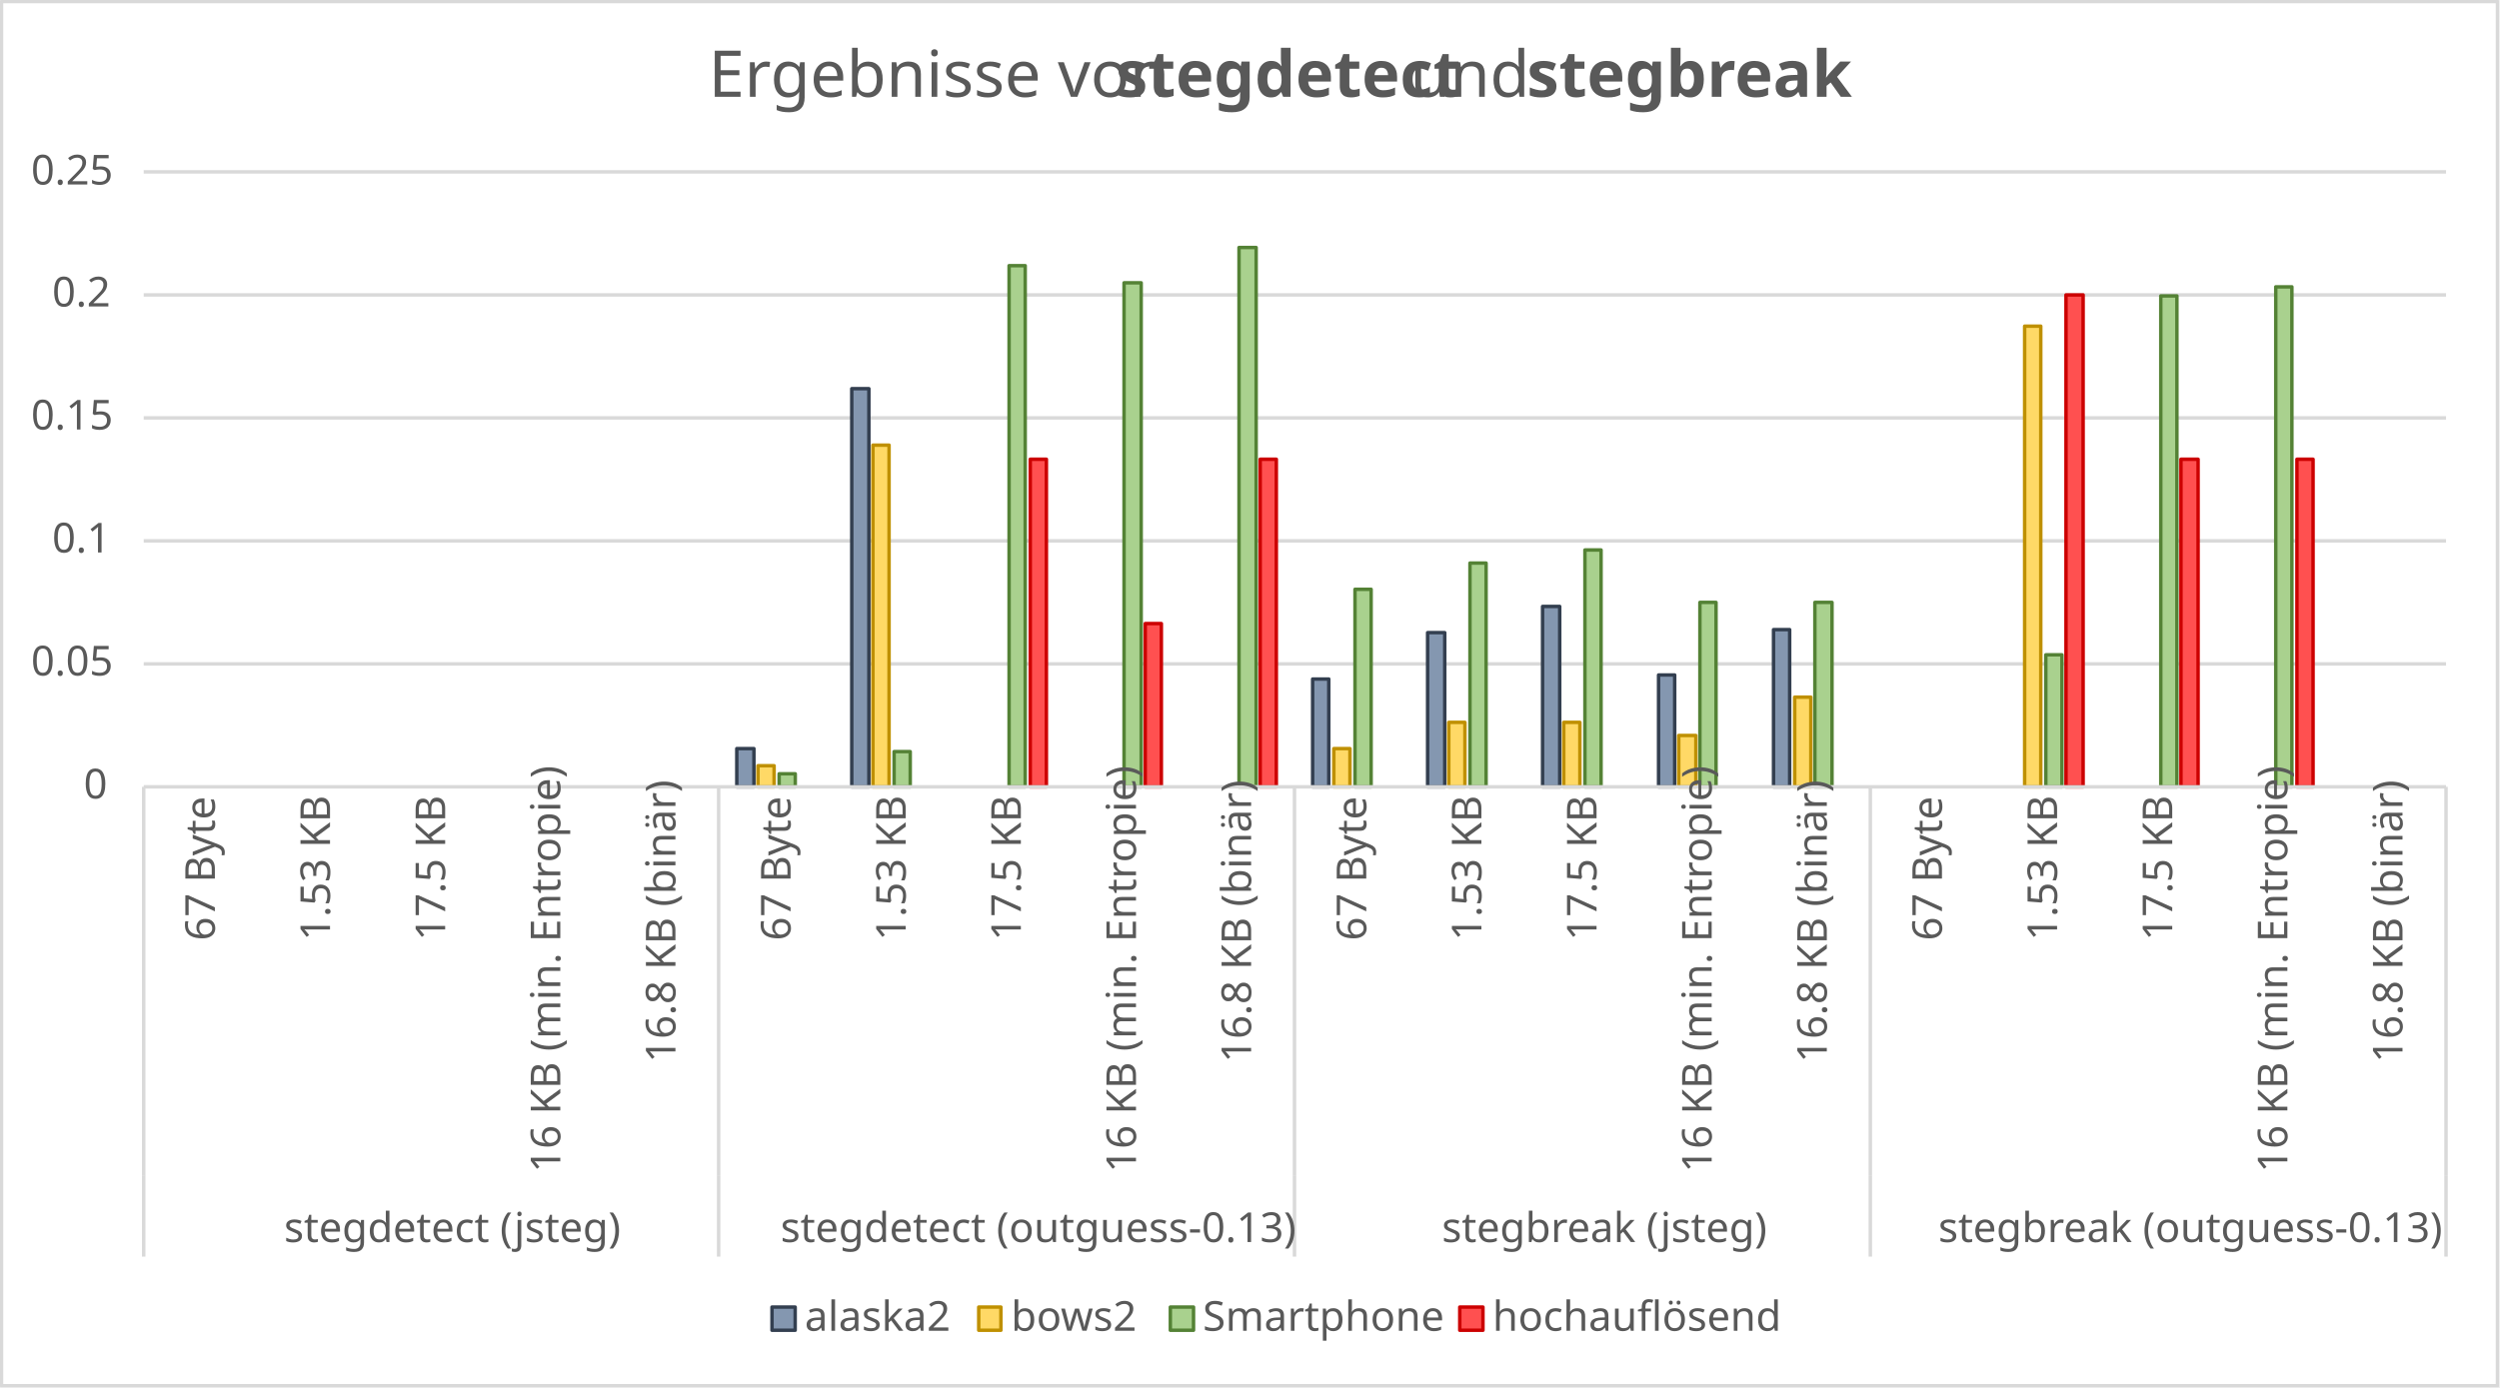
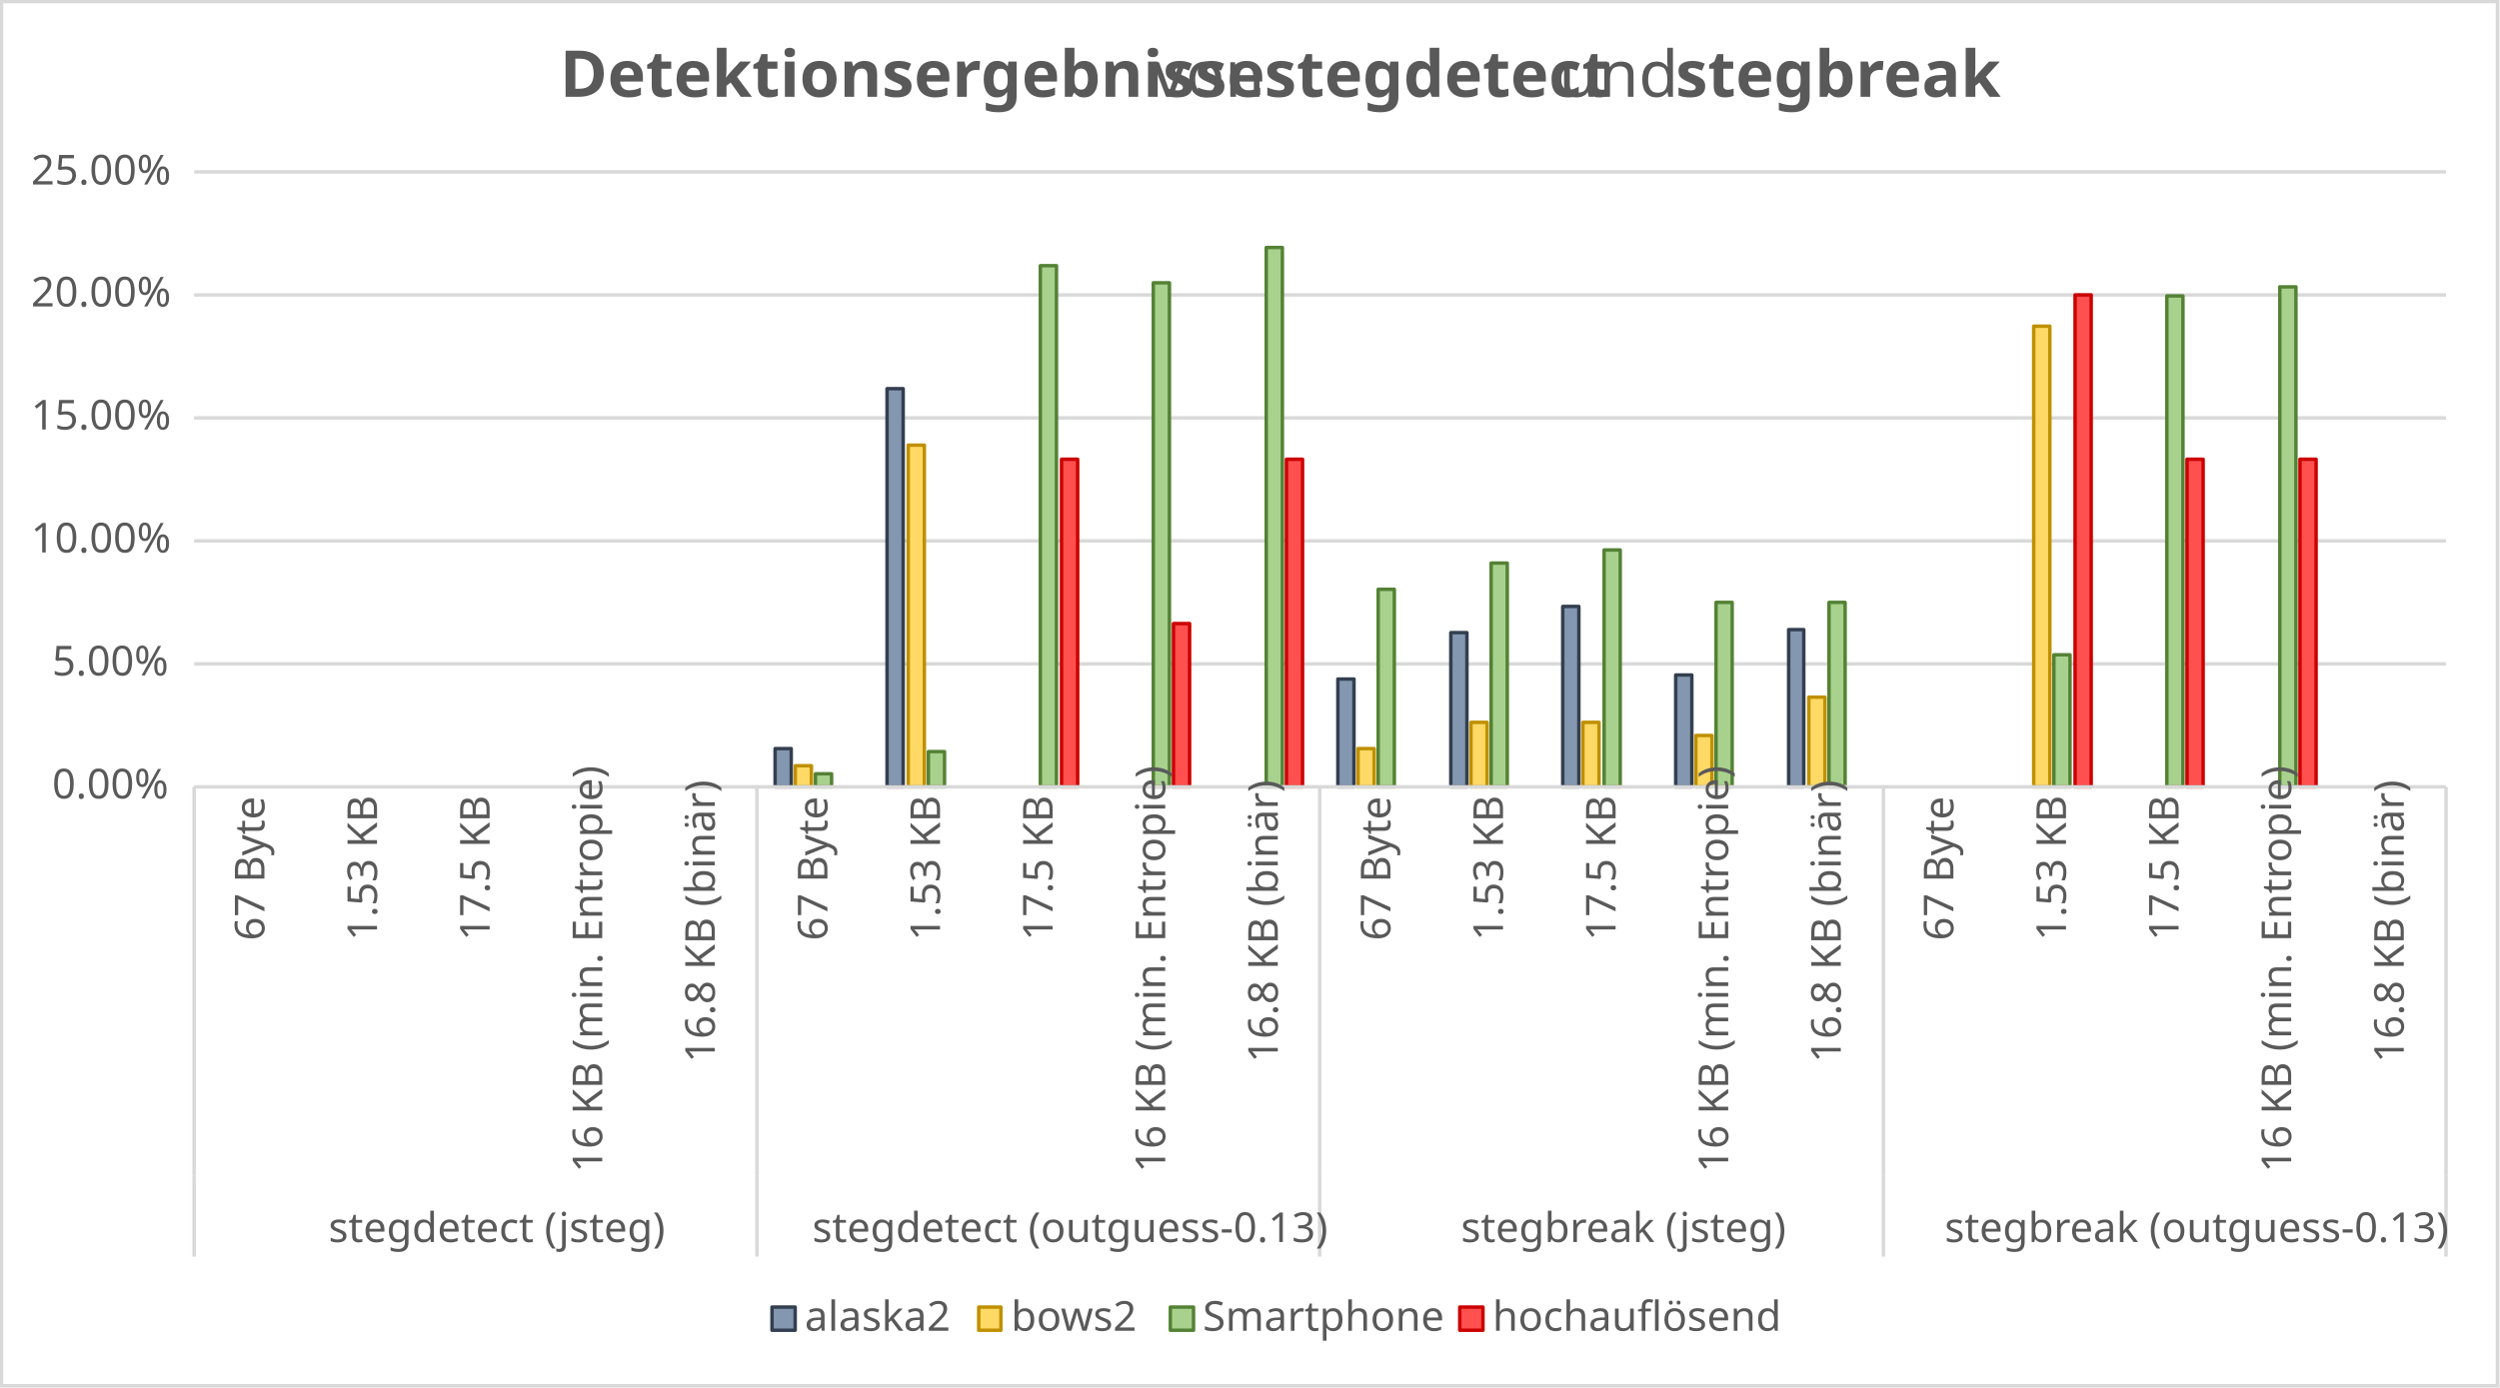
<svg xmlns="http://www.w3.org/2000/svg" width="2478" height="1376" xml:space="preserve" overflow="hidden">
  <defs>
    <clipPath id="clip0">
      <rect x="1924" y="207" width="2478" height="1376" />
    </clipPath>
    <clipPath id="clip1">
      <rect x="1925" y="207" width="2475" height="1374" />
    </clipPath>
    <clipPath id="clip2">
-       <rect x="2066" y="377" width="2287" height="613" />
+       <rect x="2116" y="377" width="2237" height="613" />
    </clipPath>
    <clipPath id="clip3">
-       <rect x="2066" y="377" width="2287" height="613" />
+       <rect x="2116" y="377" width="2237" height="613" />
    </clipPath>
    <clipPath id="clip4">
-       <rect x="2066" y="377" width="2287" height="613" />
+       <rect x="2116" y="377" width="2237" height="613" />
    </clipPath>
    <clipPath id="clip5">
-       <rect x="2066" y="377" width="2287" height="613" />
+       <rect x="2116" y="377" width="2237" height="613" />
    </clipPath>
    <clipPath id="clip6">
      <rect x="1925" y="207" width="2475" height="1374" />
    </clipPath>
    <clipPath id="clip7">
      <rect x="1925" y="207" width="2475" height="1374" />
    </clipPath>
    <clipPath id="clip8">
      <rect x="1925" y="207" width="2475" height="1374" />
    </clipPath>
    <clipPath id="clip9">
      <rect x="1925" y="207" width="2475" height="1374" />
    </clipPath>
    <clipPath id="clip10">
      <rect x="1925" y="207" width="2475" height="1374" />
    </clipPath>
    <clipPath id="clip11">
      <rect x="1925" y="207" width="2475" height="1374" />
    </clipPath>
    <clipPath id="clip12">
      <rect x="1925" y="207" width="2475" height="1374" />
    </clipPath>
    <clipPath id="clip13">
      <rect x="1925" y="207" width="2475" height="1374" />
    </clipPath>
    <clipPath id="clip14">
      <rect x="1925" y="207" width="2475" height="1374" />
    </clipPath>
    <clipPath id="clip15">
      <rect x="1925" y="207" width="2475" height="1374" />
    </clipPath>
    <clipPath id="clip16">
      <rect x="1925" y="207" width="2475" height="1374" />
    </clipPath>
    <clipPath id="clip17">
      <rect x="1925" y="207" width="2475" height="1374" />
    </clipPath>
    <clipPath id="clip18">
      <rect x="1925" y="207" width="2475" height="1374" />
    </clipPath>
    <clipPath id="clip19">
      <rect x="1925" y="207" width="2475" height="1374" />
    </clipPath>
    <clipPath id="clip20">
      <rect x="1925" y="207" width="2475" height="1374" />
    </clipPath>
    <clipPath id="clip21">
      <rect x="1925" y="207" width="2475" height="1374" />
    </clipPath>
    <clipPath id="clip22">
      <rect x="1925" y="207" width="2475" height="1374" />
    </clipPath>
    <clipPath id="clip23">
      <rect x="1925" y="207" width="2475" height="1374" />
    </clipPath>
    <clipPath id="clip24">
      <rect x="1925" y="207" width="2475" height="1374" />
    </clipPath>
    <clipPath id="clip25">
      <rect x="1925" y="207" width="2475" height="1374" />
    </clipPath>
    <clipPath id="clip26">
      <rect x="1925" y="207" width="2475" height="1374" />
    </clipPath>
    <clipPath id="clip27">
      <rect x="1925" y="207" width="2475" height="1374" />
    </clipPath>
    <clipPath id="clip28">
      <rect x="1925" y="207" width="2475" height="1374" />
    </clipPath>
    <clipPath id="clip29">
      <rect x="1925" y="207" width="2475" height="1374" />
    </clipPath>
    <clipPath id="clip30">
      <rect x="1925" y="207" width="2475" height="1374" />
    </clipPath>
    <clipPath id="clip31">
      <rect x="1925" y="207" width="2475" height="1374" />
    </clipPath>
    <clipPath id="clip32">
      <rect x="1925" y="207" width="2475" height="1374" />
    </clipPath>
    <clipPath id="clip33">
      <rect x="1925" y="207" width="2475" height="1374" />
    </clipPath>
    <clipPath id="clip34">
      <rect x="1925" y="207" width="2475" height="1374" />
    </clipPath>
    <clipPath id="clip35">
      <rect x="1925" y="207" width="2475" height="1374" />
    </clipPath>
    <clipPath id="clip36">
      <rect x="1925" y="207" width="2475" height="1374" />
    </clipPath>
    <clipPath id="clip37">
      <rect x="1925" y="207" width="2475" height="1374" />
    </clipPath>
    <clipPath id="clip38">
      <rect x="1925" y="207" width="2475" height="1374" />
    </clipPath>
    <clipPath id="clip39">
      <rect x="1925" y="207" width="2475" height="1374" />
    </clipPath>
    <clipPath id="clip40">
      <rect x="1925" y="207" width="2475" height="1374" />
    </clipPath>
    <clipPath id="clip41">
      <rect x="1925" y="207" width="2475" height="1374" />
    </clipPath>
    <clipPath id="clip42">
      <rect x="1925" y="207" width="2475" height="1374" />
    </clipPath>
    <clipPath id="clip43">
      <rect x="1925" y="207" width="2475" height="1374" />
    </clipPath>
    <clipPath id="clip44">
      <rect x="1925" y="207" width="2475" height="1374" />
    </clipPath>
    <clipPath id="clip45">
      <rect x="1925" y="207" width="2475" height="1374" />
    </clipPath>
    <clipPath id="clip46">
      <rect x="1925" y="207" width="2475" height="1374" />
    </clipPath>
    <clipPath id="clip47">
      <rect x="1925" y="207" width="2475" height="1374" />
    </clipPath>
    <clipPath id="clip48">
      <rect x="1925" y="207" width="2475" height="1374" />
    </clipPath>
    <clipPath id="clip49">
      <rect x="1925" y="207" width="2475" height="1374" />
    </clipPath>
    <clipPath id="clip50">
+       <rect x="1925" y="207" width="2475" height="1374" />
+     </clipPath>
+     <clipPath id="clip51">
      <rect x="1925" y="207" width="2475" height="1374" />
    </clipPath>
  </defs>
  <g clip-path="url(#clip0)" transform="translate(-1924 -207)">
    <rect x="1925" y="208" width="2475" height="1373" fill="#FFFFFF" />
    <g clip-path="url(#clip1)">
-       <path d="M2066.5 865.529 4349.5 865.529M2066.5 743.525 4349.5 743.525M2066.5 621.521 4349.5 621.521M2066.5 499.517 4349.5 499.517M2066.5 377.5 4349.5 377.5" stroke="#D9D9D9" stroke-width="3.438" stroke-linejoin="round" stroke-miterlimit="10" fill="none" />
+       <path d="M2116.5 865.529 4349.5 865.529M2116.5 743.525 4349.5 743.525M2116.5 621.521 4349.5 621.521M2116.5 499.517 4349.5 499.517M2116.5 377.5 4349.5 377.5" stroke="#D9D9D9" stroke-width="3.438" stroke-linejoin="round" stroke-miterlimit="10" fill="none" />
    </g>
    <g clip-path="url(#clip2)">
-       <path d="M2654.59 949.531 2671.59 949.531 2671.59 987.5 2654.59 987.5ZM2768.59 592.52 2785.59 592.52 2785.59 987.5 2768.59 987.5ZM3225.61 880.529 3241.61 880.529 3241.61 987.5 3225.61 987.5ZM3339.61 834.528 3356.61 834.528 3356.61 987.5 3339.61 987.5ZM3453.61 808.527 3470.61 808.527 3470.61 987.5 3453.61 987.5ZM3568.62 876.529 3584.62 876.529 3584.62 987.5 3568.62 987.5ZM3682.62 831.527 3698.62 831.527 3698.62 987.5 3682.62 987.5Z" stroke="#333F50" stroke-width="3.438" stroke-linejoin="round" stroke-miterlimit="10" fill="#8497B0" />
+       <path d="M2692.59 949.531 2708.59 949.531 2708.59 987.5 2692.59 987.5ZM2803.59 592.52 2819.59 592.52 2819.59 987.5 2803.59 987.5ZM3250.61 880.529 3266.61 880.529 3266.61 987.5 3250.61 987.5ZM3362.61 834.528 3378.61 834.528 3378.61 987.5 3362.61 987.5ZM3473.61 808.527 3489.61 808.527 3489.61 987.5 3473.61 987.5ZM3585.62 876.529 3601.62 876.529 3601.62 987.5 3585.62 987.5ZM3697.62 831.527 3712.62 831.527 3712.62 987.5 3697.62 987.5Z" stroke="#333F50" stroke-width="3.438" stroke-linejoin="round" stroke-miterlimit="10" fill="#8497B0" />
    </g>
    <g clip-path="url(#clip3)">
-       <path d="M2675.59 966.532 2691.59 966.532 2691.59 987.5 2675.59 987.5ZM2789.59 648.521 2805.59 648.521 2805.59 987.5 2789.59 987.5ZM3246.61 949.531 3262.61 949.531 3262.61 987.5 3246.61 987.5ZM3360.61 923.53 3376.61 923.53 3376.61 987.5 3360.61 987.5ZM3474.61 923.53 3490.61 923.53 3490.61 987.5 3474.61 987.5ZM3588.62 936.531 3605.62 936.531 3605.62 987.5 3588.62 987.5ZM3703.62 898.53 3719.62 898.53 3719.62 987.5 3703.62 987.5ZM3931.63 530.518 3947.63 530.518 3947.63 987.5 3931.63 987.5Z" stroke="#BF9000" stroke-width="3.438" stroke-linejoin="round" stroke-miterlimit="10" fill="#FFD966" />
+       <path d="M2712.59 966.532 2728.59 966.532 2728.59 987.5 2712.59 987.5ZM2824.59 648.521 2840.59 648.521 2840.59 987.5 2824.59 987.5ZM3270.61 949.531 3286.61 949.531 3286.61 987.5 3270.61 987.5ZM3382.61 923.53 3398.61 923.53 3398.61 987.5 3382.61 987.5ZM3493.61 923.53 3509.62 923.53 3509.62 987.5 3493.61 987.5ZM3605.62 936.531 3621.62 936.531 3621.62 987.5 3605.62 987.5ZM3717.62 898.53 3733.62 898.53 3733.62 987.5 3717.62 987.5ZM3940.63 530.518 3956.63 530.518 3956.63 987.5 3940.63 987.5Z" stroke="#BF9000" stroke-width="3.438" stroke-linejoin="round" stroke-miterlimit="10" fill="#FFD966" />
    </g>
    <g clip-path="url(#clip4)">
-       <path d="M2696.59 974.532 2712.59 974.532 2712.59 987.5 2696.59 987.5ZM2810.59 952.531 2826.59 952.531 2826.59 987.5 2810.59 987.5ZM2924.6 470.516 2940.6 470.516 2940.6 987.5 2924.6 987.5ZM3038.6 487.516 3055.6 487.516 3055.6 987.5 3038.6 987.5ZM3152.6 452.515 3169.6 452.515 3169.6 987.5 3152.6 987.5ZM3267.61 791.526 3283.61 791.526 3283.61 987.5 3267.61 987.5ZM3381.61 765.525 3397.61 765.525 3397.61 987.5 3381.61 987.5ZM3495.61 752.525 3511.62 752.525 3511.62 987.5 3495.61 987.5ZM3609.62 804.527 3625.62 804.527 3625.62 987.5 3609.62 987.5ZM3723.62 804.527 3740.62 804.527 3740.62 987.5 3723.62 987.5ZM3952.63 856.528 3968.63 856.528 3968.63 987.5 3952.63 987.5ZM4066.63 500.517 4082.63 500.517 4082.63 987.5 4066.63 987.5ZM4180.64 491.516 4196.64 491.516 4196.64 987.5 4180.64 987.5Z" stroke="#548235" stroke-width="3.438" stroke-linejoin="round" stroke-miterlimit="10" fill="#A9D18E" />
+       <path d="M2732.59 974.532 2748.59 974.532 2748.59 987.5 2732.59 987.5ZM2844.59 952.531 2860.59 952.531 2860.59 987.5 2844.59 987.5ZM2955.6 470.516 2971.6 470.516 2971.6 987.5 2955.6 987.5ZM3067.6 487.516 3083.6 487.516 3083.6 987.5 3067.6 987.5ZM3179.6 452.515 3195.6 452.515 3195.6 987.5 3179.6 987.5ZM3290.61 791.526 3306.61 791.526 3306.61 987.5 3290.61 987.5ZM3402.61 765.525 3418.61 765.525 3418.61 987.5 3402.61 987.5ZM3514.62 752.525 3530.62 752.525 3530.62 987.5 3514.62 987.5ZM3625.62 804.527 3641.62 804.527 3641.62 987.5 3625.62 987.5ZM3737.62 804.527 3753.62 804.527 3753.62 987.5 3737.62 987.5ZM3960.63 856.528 3976.63 856.528 3976.63 987.5 3960.63 987.5ZM4072.63 500.517 4088.63 500.517 4088.63 987.5 4072.63 987.5ZM4184.64 491.516 4200.64 491.516 4200.64 987.5 4184.64 987.5Z" stroke="#548235" stroke-width="3.438" stroke-linejoin="round" stroke-miterlimit="10" fill="#A9D18E" />
    </g>
    <g clip-path="url(#clip5)">
-       <path d="M2945.6 662.522 2961.6 662.522 2961.6 987.5 2945.6 987.5ZM3059.6 825.527 3075.6 825.527 3075.6 987.5 3059.6 987.5ZM3173.6 662.522 3189.6 662.522 3189.6 987.5 3173.6 987.5ZM3972.63 499.517 3989.63 499.517 3989.63 987.5 3972.63 987.5ZM4086.63 662.522 4103.63 662.522 4103.63 987.5 4086.63 987.5ZM4201.64 662.522 4217.64 662.522 4217.64 987.5 4201.64 987.5Z" stroke="#CC0000" stroke-width="3.438" stroke-linejoin="round" stroke-miterlimit="10" fill="#FF5050" />
+       <path d="M2976.6 662.522 2992.6 662.522 2992.6 987.5 2976.6 987.5ZM3087.6 825.527 3103.6 825.527 3103.6 987.5 3087.6 987.5ZM3199.61 662.522 3215.61 662.522 3215.61 987.5 3199.61 987.5ZM3981.63 499.517 3997.63 499.517 3997.63 987.5 3981.63 987.5ZM4092.63 662.522 4108.63 662.522 4108.63 987.5 4092.63 987.5ZM4204.64 662.522 4220.64 662.522 4220.64 987.5 4204.64 987.5Z" stroke="#CC0000" stroke-width="3.438" stroke-linejoin="round" stroke-miterlimit="10" fill="#FF5050" />
    </g>
    <g clip-path="url(#clip6)">
-       <path d="M2066.5 987.5 4349.5 987.5" stroke="#D9D9D9" stroke-width="3.438" stroke-linejoin="round" stroke-miterlimit="10" fill="none" fill-rule="evenodd" />
+       <path d="M2116.5 987.5 4349.5 987.5" stroke="#D9D9D9" stroke-width="3.438" stroke-linejoin="round" stroke-miterlimit="10" fill="none" fill-rule="evenodd" />
    </g>
    <g clip-path="url(#clip7)">
-       <path d="M2066.5 987.5 2066.5 1373.5M2636.59 987.5 2636.59 1373.5M3207.61 987.5 3207.61 1373.5M3778.62 987.5 3778.62 1373.5M4349.5 987.5 4349.5 1373.5" stroke="#D9D9D9" stroke-width="3.438" stroke-linejoin="round" stroke-miterlimit="10" fill="none" />
+       <path d="M2116.5 987.5 2116.5 1373.5M2674.59 987.5 2674.59 1373.5M3232.61 987.5 3232.61 1373.5M3791.62 987.5 3791.62 1373.5M4349.5 987.5 4349.5 1373.5" stroke="#D9D9D9" stroke-width="3.438" stroke-linejoin="round" stroke-miterlimit="10" fill="none" />
    </g>
    <g clip-path="url(#clip8)">
-       <path d="M2066.5 1373.5 2066.5 1453.5M2636.59 1373.5 2636.59 1453.5M3207.61 1373.5 3207.61 1453.5M3778.62 1373.5 3778.62 1453.5M4349.5 1373.5 4349.5 1453.5" stroke="#D9D9D9" stroke-width="3.438" stroke-linejoin="round" stroke-miterlimit="10" fill="none" />
+       <path d="M2116.5 1373.5 2116.5 1453.5M2674.59 1373.5 2674.59 1453.5M3232.61 1373.5 3232.61 1453.5M3791.62 1373.5 3791.62 1453.5M4349.5 1373.5 4349.5 1453.5" stroke="#D9D9D9" stroke-width="3.438" stroke-linejoin="round" stroke-miterlimit="10" fill="none" />
    </g>
    <g clip-path="url(#clip9)">
-       <text fill="#595959" font-family="Calibri,Calibri_MSFontService,sans-serif" font-weight="400" font-size="41" transform="matrix(1 0 0 1 2007 999)">0</text>
+       <text fill="#595959" font-family="Calibri,Calibri_MSFontService,sans-serif" font-weight="400" font-size="41" transform="matrix(1 0 0 1 1975.69 999)">0.00%</text>
    </g>
    <g clip-path="url(#clip10)">
-       <text fill="#595959" font-family="Calibri,Calibri_MSFontService,sans-serif" font-weight="400" font-size="41" transform="matrix(1 0 0 1 1954.79 877)">0.05</text>
+       <text fill="#595959" font-family="Calibri,Calibri_MSFontService,sans-serif" font-weight="400" font-size="41" transform="matrix(1 0 0 1 1975.69 877)">5.00%</text>
    </g>
    <g clip-path="url(#clip11)">
-       <text fill="#595959" font-family="Calibri,Calibri_MSFontService,sans-serif" font-weight="400" font-size="41" transform="matrix(1 0 0 1 1975.69 755)">0.1</text>
+       <text fill="#595959" font-family="Calibri,Calibri_MSFontService,sans-serif" font-weight="400" font-size="41" transform="matrix(1 0 0 1 1954.79 755)">10.00%</text>
    </g>
    <g clip-path="url(#clip12)">
-       <text fill="#595959" font-family="Calibri,Calibri_MSFontService,sans-serif" font-weight="400" font-size="41" transform="matrix(1 0 0 1 1954.79 633)">0.15</text>
+       <text fill="#595959" font-family="Calibri,Calibri_MSFontService,sans-serif" font-weight="400" font-size="41" transform="matrix(1 0 0 1 1954.79 633)">15.00%</text>
    </g>
    <g clip-path="url(#clip13)">
-       <text fill="#595959" font-family="Calibri,Calibri_MSFontService,sans-serif" font-weight="400" font-size="41" transform="matrix(1 0 0 1 1975.69 511)">0.2</text>
+       <text fill="#595959" font-family="Calibri,Calibri_MSFontService,sans-serif" font-weight="400" font-size="41" transform="matrix(1 0 0 1 1954.79 511)">20.00%</text>
    </g>
    <g clip-path="url(#clip14)">
-       <text fill="#595959" font-family="Calibri,Calibri_MSFontService,sans-serif" font-weight="400" font-size="41" transform="matrix(1 0 0 1 1954.79 390)">0.25</text>
+       <text fill="#595959" font-family="Calibri,Calibri_MSFontService,sans-serif" font-weight="400" font-size="41" transform="matrix(1 0 0 1 1954.79 390)">25.00%</text>
    </g>
    <g clip-path="url(#clip15)">
-       <text fill="#595959" font-family="Calibri,Calibri_MSFontService,sans-serif" font-weight="400" font-size="41" transform="matrix(6.12323e-17 -1 1 6.12323e-17 2137.07 1140)">67 Byte</text>
+       <text fill="#595959" font-family="Calibri,Calibri_MSFontService,sans-serif" font-weight="400" font-size="41" transform="matrix(6.12323e-17 -1 1 6.12323e-17 2186.21 1140)">67 Byte</text>
    </g>
    <g clip-path="url(#clip16)">
-       <text fill="#595959" font-family="Calibri,Calibri_MSFontService,sans-serif" font-weight="400" font-size="41" transform="matrix(6.12323e-17 -1 1 6.12323e-17 2251.24 1140)">1.53 KB</text>
+       <text fill="#595959" font-family="Calibri,Calibri_MSFontService,sans-serif" font-weight="400" font-size="41" transform="matrix(6.12323e-17 -1 1 6.12323e-17 2297.86 1140)">1.53 KB</text>
    </g>
    <g clip-path="url(#clip17)">
-       <text fill="#595959" font-family="Calibri,Calibri_MSFontService,sans-serif" font-weight="400" font-size="41" transform="matrix(6.12323e-17 -1 1 6.12323e-17 2365.42 1140)">17.5 KB</text>
+       <text fill="#595959" font-family="Calibri,Calibri_MSFontService,sans-serif" font-weight="400" font-size="41" transform="matrix(6.12323e-17 -1 1 6.12323e-17 2409.51 1140)">17.5 KB</text>
    </g>
    <g clip-path="url(#clip18)">
-       <text fill="#595959" font-family="Calibri,Calibri_MSFontService,sans-serif" font-weight="400" font-size="41" transform="matrix(6.12323e-17 -1 1 6.12323e-17 2479.59 1370)">16 KB (min. Entropie)</text>
+       <text fill="#595959" font-family="Calibri,Calibri_MSFontService,sans-serif" font-weight="400" font-size="41" transform="matrix(6.12323e-17 -1 1 6.12323e-17 2521.16 1370)">16 KB (min. Entropie)</text>
    </g>
    <g clip-path="url(#clip19)">
-       <text fill="#595959" font-family="Calibri,Calibri_MSFontService,sans-serif" font-weight="400" font-size="41" transform="matrix(6.12323e-17 -1 1 6.12323e-17 2593.76 1261)">16.8 KB (binär)</text>
+       <text fill="#595959" font-family="Calibri,Calibri_MSFontService,sans-serif" font-weight="400" font-size="41" transform="matrix(6.12323e-17 -1 1 6.12323e-17 2632.81 1261)">16.8 KB (binär)</text>
    </g>
    <g clip-path="url(#clip20)">
-       <text fill="#595959" font-family="Calibri,Calibri_MSFontService,sans-serif" font-weight="400" font-size="41" transform="matrix(6.12323e-17 -1 1 6.12323e-17 2707.93 1140)">67 Byte</text>
+       <text fill="#595959" font-family="Calibri,Calibri_MSFontService,sans-serif" font-weight="400" font-size="41" transform="matrix(6.12323e-17 -1 1 6.12323e-17 2744.46 1140)">67 Byte</text>
    </g>
    <g clip-path="url(#clip21)">
-       <text fill="#595959" font-family="Calibri,Calibri_MSFontService,sans-serif" font-weight="400" font-size="41" transform="matrix(6.12323e-17 -1 1 6.12323e-17 2822.1 1140)">1.53 KB</text>
+       <text fill="#595959" font-family="Calibri,Calibri_MSFontService,sans-serif" font-weight="400" font-size="41" transform="matrix(6.12323e-17 -1 1 6.12323e-17 2856.12 1140)">1.53 KB</text>
    </g>
    <g clip-path="url(#clip22)">
-       <text fill="#595959" font-family="Calibri,Calibri_MSFontService,sans-serif" font-weight="400" font-size="41" transform="matrix(6.12323e-17 -1 1 6.12323e-17 2936.27 1140)">17.5 KB</text>
+       <text fill="#595959" font-family="Calibri,Calibri_MSFontService,sans-serif" font-weight="400" font-size="41" transform="matrix(6.12323e-17 -1 1 6.12323e-17 2967.77 1140)">17.5 KB</text>
    </g>
    <g clip-path="url(#clip23)">
-       <text fill="#595959" font-family="Calibri,Calibri_MSFontService,sans-serif" font-weight="400" font-size="41" transform="matrix(6.12323e-17 -1 1 6.12323e-17 3050.44 1370)">16 KB (min. Entropie)</text>
+       <text fill="#595959" font-family="Calibri,Calibri_MSFontService,sans-serif" font-weight="400" font-size="41" transform="matrix(6.12323e-17 -1 1 6.12323e-17 3079.42 1370)">16 KB (min. Entropie)</text>
    </g>
    <g clip-path="url(#clip24)">
-       <text fill="#595959" font-family="Calibri,Calibri_MSFontService,sans-serif" font-weight="400" font-size="41" transform="matrix(6.12323e-17 -1 1 6.12323e-17 3164.61 1261)">16.8 KB (binär)</text>
+       <text fill="#595959" font-family="Calibri,Calibri_MSFontService,sans-serif" font-weight="400" font-size="41" transform="matrix(6.12323e-17 -1 1 6.12323e-17 3191.07 1261)">16.8 KB (binär)</text>
    </g>
    <g clip-path="url(#clip25)">
-       <text fill="#595959" font-family="Calibri,Calibri_MSFontService,sans-serif" font-weight="400" font-size="41" transform="matrix(6.12323e-17 -1 1 6.12323e-17 3278.78 1140)">67 Byte</text>
+       <text fill="#595959" font-family="Calibri,Calibri_MSFontService,sans-serif" font-weight="400" font-size="41" transform="matrix(6.12323e-17 -1 1 6.12323e-17 3302.72 1140)">67 Byte</text>
    </g>
    <g clip-path="url(#clip26)">
-       <text fill="#595959" font-family="Calibri,Calibri_MSFontService,sans-serif" font-weight="400" font-size="41" transform="matrix(6.12323e-17 -1 1 6.12323e-17 3392.96 1140)">1.53 KB</text>
+       <text fill="#595959" font-family="Calibri,Calibri_MSFontService,sans-serif" font-weight="400" font-size="41" transform="matrix(6.12323e-17 -1 1 6.12323e-17 3414.37 1140)">1.53 KB</text>
    </g>
    <g clip-path="url(#clip27)">
-       <text fill="#595959" font-family="Calibri,Calibri_MSFontService,sans-serif" font-weight="400" font-size="41" transform="matrix(6.12323e-17 -1 1 6.12323e-17 3507.13 1140)">17.5 KB</text>
+       <text fill="#595959" font-family="Calibri,Calibri_MSFontService,sans-serif" font-weight="400" font-size="41" transform="matrix(6.12323e-17 -1 1 6.12323e-17 3526.02 1140)">17.5 KB</text>
    </g>
    <g clip-path="url(#clip28)">
-       <text fill="#595959" font-family="Calibri,Calibri_MSFontService,sans-serif" font-weight="400" font-size="41" transform="matrix(6.12323e-17 -1 1 6.12323e-17 3621.3 1370)">16 KB (min. Entropie)</text>
+       <text fill="#595959" font-family="Calibri,Calibri_MSFontService,sans-serif" font-weight="400" font-size="41" transform="matrix(6.12323e-17 -1 1 6.12323e-17 3637.68 1370)">16 KB (min. Entropie)</text>
    </g>
    <g clip-path="url(#clip29)">
-       <text fill="#595959" font-family="Calibri,Calibri_MSFontService,sans-serif" font-weight="400" font-size="41" transform="matrix(6.12323e-17 -1 1 6.12323e-17 3735.47 1261)">16.8 KB (binär)</text>
+       <text fill="#595959" font-family="Calibri,Calibri_MSFontService,sans-serif" font-weight="400" font-size="41" transform="matrix(6.12323e-17 -1 1 6.12323e-17 3749.33 1261)">16.8 KB (binär)</text>
    </g>
    <g clip-path="url(#clip30)">
-       <text fill="#595959" font-family="Calibri,Calibri_MSFontService,sans-serif" font-weight="400" font-size="41" transform="matrix(6.12323e-17 -1 1 6.12323e-17 3849.64 1140)">67 Byte</text>
+       <text fill="#595959" font-family="Calibri,Calibri_MSFontService,sans-serif" font-weight="400" font-size="41" transform="matrix(6.12323e-17 -1 1 6.12323e-17 3860.98 1140)">67 Byte</text>
    </g>
    <g clip-path="url(#clip31)">
-       <text fill="#595959" font-family="Calibri,Calibri_MSFontService,sans-serif" font-weight="400" font-size="41" transform="matrix(6.12323e-17 -1 1 6.12323e-17 3963.81 1140)">1.53 KB</text>
+       <text fill="#595959" font-family="Calibri,Calibri_MSFontService,sans-serif" font-weight="400" font-size="41" transform="matrix(6.12323e-17 -1 1 6.12323e-17 3972.63 1140)">1.53 KB</text>
    </g>
    <g clip-path="url(#clip32)">
-       <text fill="#595959" font-family="Calibri,Calibri_MSFontService,sans-serif" font-weight="400" font-size="41" transform="matrix(6.12323e-17 -1 1 6.12323e-17 4077.98 1140)">17.5 KB</text>
+       <text fill="#595959" font-family="Calibri,Calibri_MSFontService,sans-serif" font-weight="400" font-size="41" transform="matrix(6.12323e-17 -1 1 6.12323e-17 4084.28 1140)">17.5 KB</text>
    </g>
    <g clip-path="url(#clip33)">
-       <text fill="#595959" font-family="Calibri,Calibri_MSFontService,sans-serif" font-weight="400" font-size="41" transform="matrix(6.12323e-17 -1 1 6.12323e-17 4192.15 1370)">16 KB (min. Entropie)</text>
+       <text fill="#595959" font-family="Calibri,Calibri_MSFontService,sans-serif" font-weight="400" font-size="41" transform="matrix(6.12323e-17 -1 1 6.12323e-17 4195.93 1370)">16 KB (min. Entropie)</text>
    </g>
    <g clip-path="url(#clip34)">
-       <text fill="#595959" font-family="Calibri,Calibri_MSFontService,sans-serif" font-weight="400" font-size="41" transform="matrix(6.12323e-17 -1 1 6.12323e-17 4306.32 1261)">16.8 KB (binär)</text>
+       <text fill="#595959" font-family="Calibri,Calibri_MSFontService,sans-serif" font-weight="400" font-size="41" transform="matrix(6.12323e-17 -1 1 6.12323e-17 4307.58 1261)">16.8 KB (binär)</text>
    </g>
    <g clip-path="url(#clip35)">
-       <text fill="#595959" font-family="Calibri,Calibri_MSFontService,sans-serif" font-weight="400" font-size="41" transform="matrix(1 0 0 1 2205.67 1439)">stegdetect (jsteg)</text>
+       <text fill="#595959" font-family="Calibri,Calibri_MSFontService,sans-serif" font-weight="400" font-size="41" transform="matrix(1 0 0 1 2249.76 1439)">stegdetect (jsteg)</text>
    </g>
    <g clip-path="url(#clip36)">
-       <text fill="#595959" font-family="Calibri,Calibri_MSFontService,sans-serif" font-weight="400" font-size="41" transform="matrix(1 0 0 1 2697.98 1439)">stegdetect (outguess-0.13)</text>
+       <text fill="#595959" font-family="Calibri,Calibri_MSFontService,sans-serif" font-weight="400" font-size="41" transform="matrix(1 0 0 1 2729.47 1439)">stegdetect (outguess-0.13)</text>
    </g>
    <g clip-path="url(#clip37)">
-       <text fill="#595959" font-family="Calibri,Calibri_MSFontService,sans-serif" font-weight="400" font-size="41" transform="matrix(1 0 0 1 3353.74 1439)">stegbreak (jsteg)</text>
+       <text fill="#595959" font-family="Calibri,Calibri_MSFontService,sans-serif" font-weight="400" font-size="41" transform="matrix(1 0 0 1 3372.64 1439)">stegbreak (jsteg)</text>
    </g>
    <g clip-path="url(#clip38)">
-       <text fill="#595959" font-family="Calibri,Calibri_MSFontService,sans-serif" font-weight="400" font-size="41" transform="matrix(1 0 0 1 3846.05 1439)">stegbreak (outguess-0.13)</text>
+       <text fill="#595959" font-family="Calibri,Calibri_MSFontService,sans-serif" font-weight="400" font-size="41" transform="matrix(1 0 0 1 3852.34 1439)">stegbreak (outguess-0.13)</text>
    </g>
    <g clip-path="url(#clip39)">
-       <text fill="#595959" font-family="Calibri,Calibri_MSFontService,sans-serif" font-weight="400" font-size="64" transform="matrix(1 0 0 1 2626.58 303)">Ergebnisse von </text>
+       <text fill="#595959" font-family="Calibri,Calibri_MSFontService,sans-serif" font-weight="700" font-size="64" transform="matrix(1 0 0 1 2479.07 303)">Detektionsergebnisse</text>
    </g>
    <g clip-path="url(#clip40)">
-       <text fill="#595959" font-family="Calibri,Calibri_MSFontService,sans-serif" font-weight="700" font-size="64" transform="matrix(1 0 0 1 3030.24 303)">stegdetect </text>
+       <text fill="#595959" font-family="Calibri,Calibri_MSFontService,sans-serif" font-weight="400" font-size="64" transform="matrix(1 0 0 1 3067.29 303)">von </text>
    </g>
    <g clip-path="url(#clip41)">
-       <text fill="#595959" font-family="Calibri,Calibri_MSFontService,sans-serif" font-weight="400" font-size="64" transform="matrix(1 0 0 1 3322.35 303)">und</text>
+       <text fill="#595959" font-family="Calibri,Calibri_MSFontService,sans-serif" font-weight="700" font-size="64" transform="matrix(1 0 0 1 3177.75 303)">stegdetect </text>
    </g>
    <g clip-path="url(#clip42)">
-       <text fill="#595959" font-family="Calibri,Calibri_MSFontService,sans-serif" font-weight="700" font-size="64" transform="matrix(1 0 0 1 3437.99 303)">stegbreak</text>
+       <text fill="#595959" font-family="Calibri,Calibri_MSFontService,sans-serif" font-weight="400" font-size="64" transform="matrix(1 0 0 1 3469.87 303)">und</text>
    </g>
    <g clip-path="url(#clip43)">
+       <text fill="#595959" font-family="Calibri,Calibri_MSFontService,sans-serif" font-weight="700" font-size="64" transform="matrix(1 0 0 1 3585.51 303)">stegbreak</text>
+     </g>
+     <g clip-path="url(#clip44)">
      <rect x="2689.5" y="1503.5" width="23" height="23" stroke="#333F50" stroke-width="3.438" stroke-linejoin="round" stroke-miterlimit="10" fill="#8497B0" />
    </g>
-     <g clip-path="url(#clip44)">
+     <g clip-path="url(#clip45)">
      <text fill="#595959" font-family="Calibri,Calibri_MSFontService,sans-serif" font-weight="400" font-size="41" transform="matrix(1 0 0 1 2721.94 1527)">alaska2</text>
    </g>
-     <g clip-path="url(#clip45)">
+     <g clip-path="url(#clip46)">
      <rect x="2894.5" y="1503.5" width="22" height="23" stroke="#BF9000" stroke-width="3.438" stroke-linejoin="round" stroke-miterlimit="10" fill="#FFD966" />
    </g>
-     <g clip-path="url(#clip46)">
+     <g clip-path="url(#clip47)">
      <text fill="#595959" font-family="Calibri,Calibri_MSFontService,sans-serif" font-weight="400" font-size="41" transform="matrix(1 0 0 1 2926.59 1527)">bows2</text>
    </g>
-     <g clip-path="url(#clip47)">
+     <g clip-path="url(#clip48)">
      <rect x="3084.5" y="1503.5" width="23" height="23" stroke="#548235" stroke-width="3.438" stroke-linejoin="round" stroke-miterlimit="10" fill="#A9D18E" />
    </g>
-     <g clip-path="url(#clip48)">
+     <g clip-path="url(#clip49)">
      <text fill="#595959" font-family="Calibri,Calibri_MSFontService,sans-serif" font-weight="400" font-size="41" transform="matrix(1 0 0 1 3116.68 1527)">Smartphone</text>
    </g>
-     <g clip-path="url(#clip49)">
+     <g clip-path="url(#clip50)">
      <rect x="3371.5" y="1503.5" width="23" height="23" stroke="#CC0000" stroke-width="3.438" stroke-linejoin="round" stroke-miterlimit="10" fill="#FF5050" />
    </g>
-     <g clip-path="url(#clip50)">
+     <g clip-path="url(#clip51)">
      <text fill="#595959" font-family="Calibri,Calibri_MSFontService,sans-serif" font-weight="400" font-size="41" transform="matrix(1 0 0 1 3404.01 1527)">hochauflösend</text>
    </g>
    <rect x="1925.5" y="208.5" width="2475" height="1373" stroke="#D9D9D9" stroke-width="3.438" stroke-linejoin="round" stroke-miterlimit="10" fill="none" />
  </g>
</svg>
